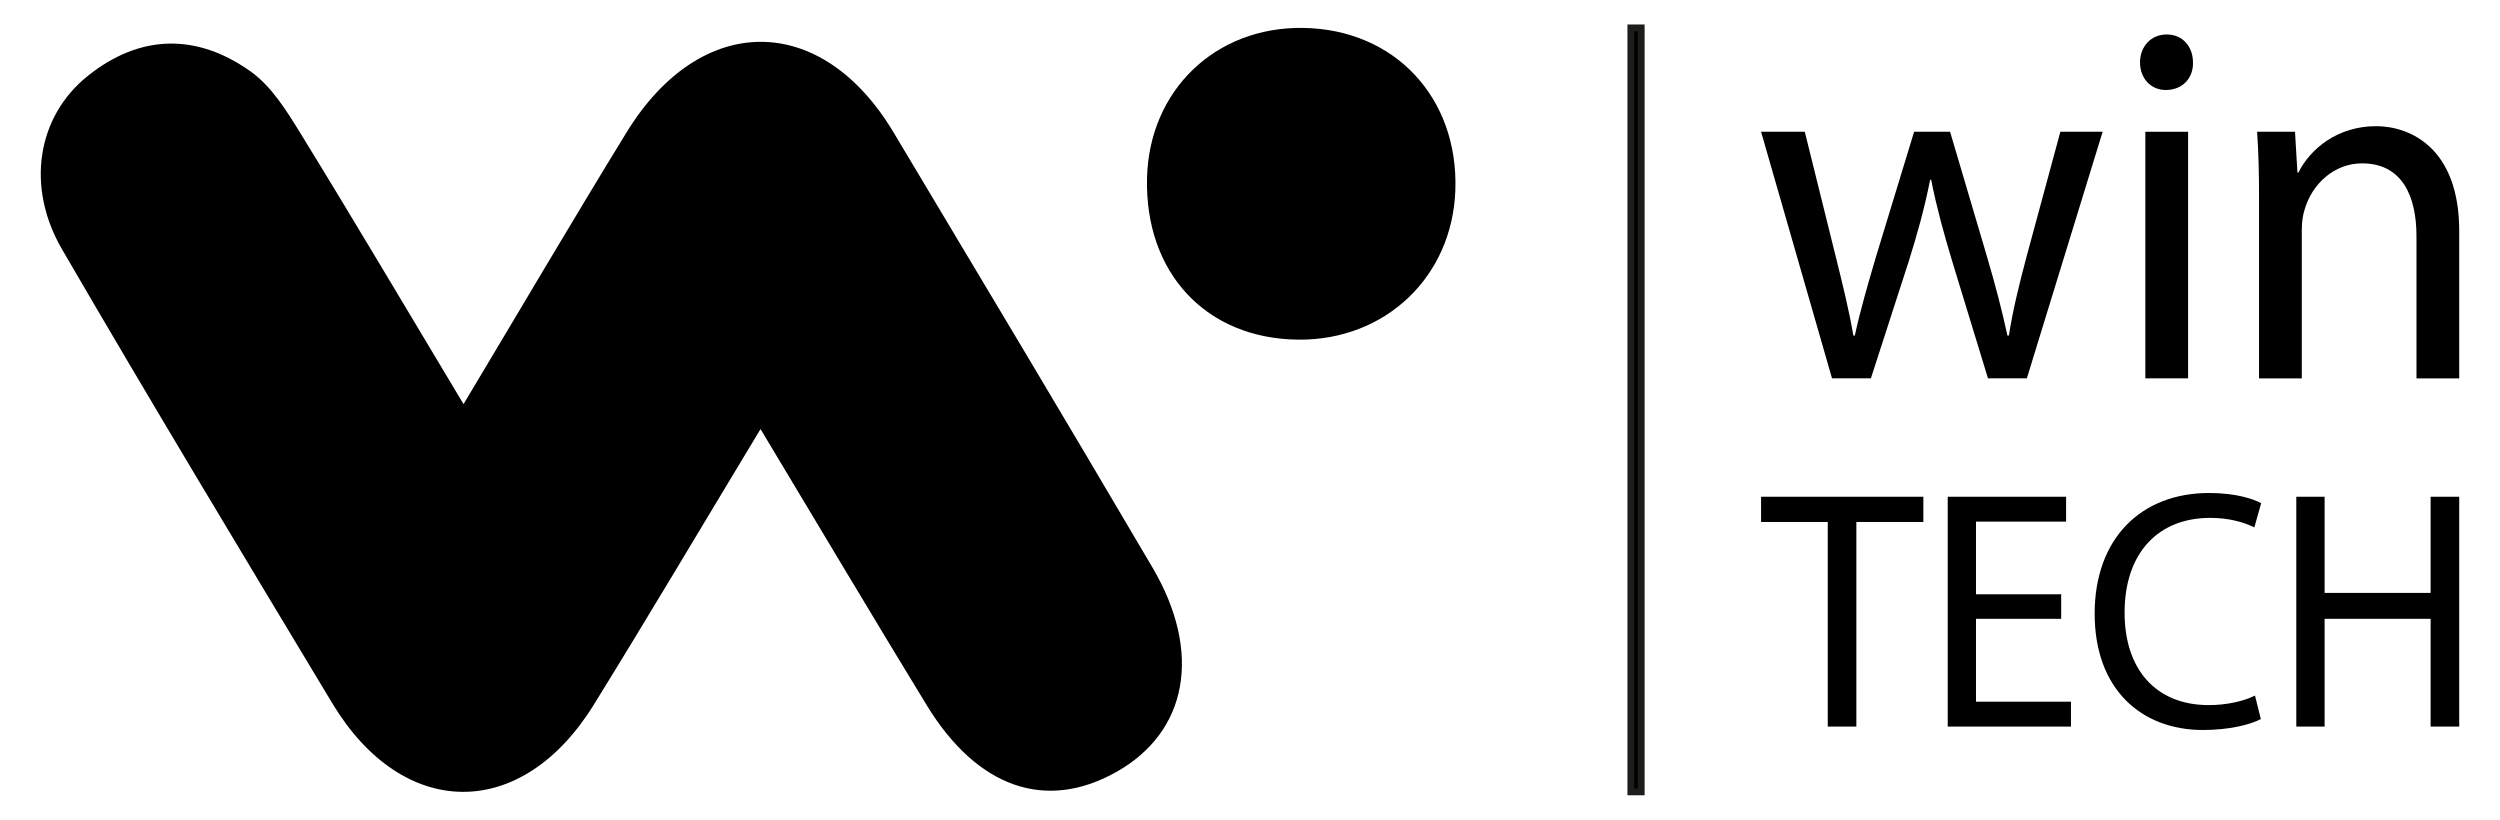
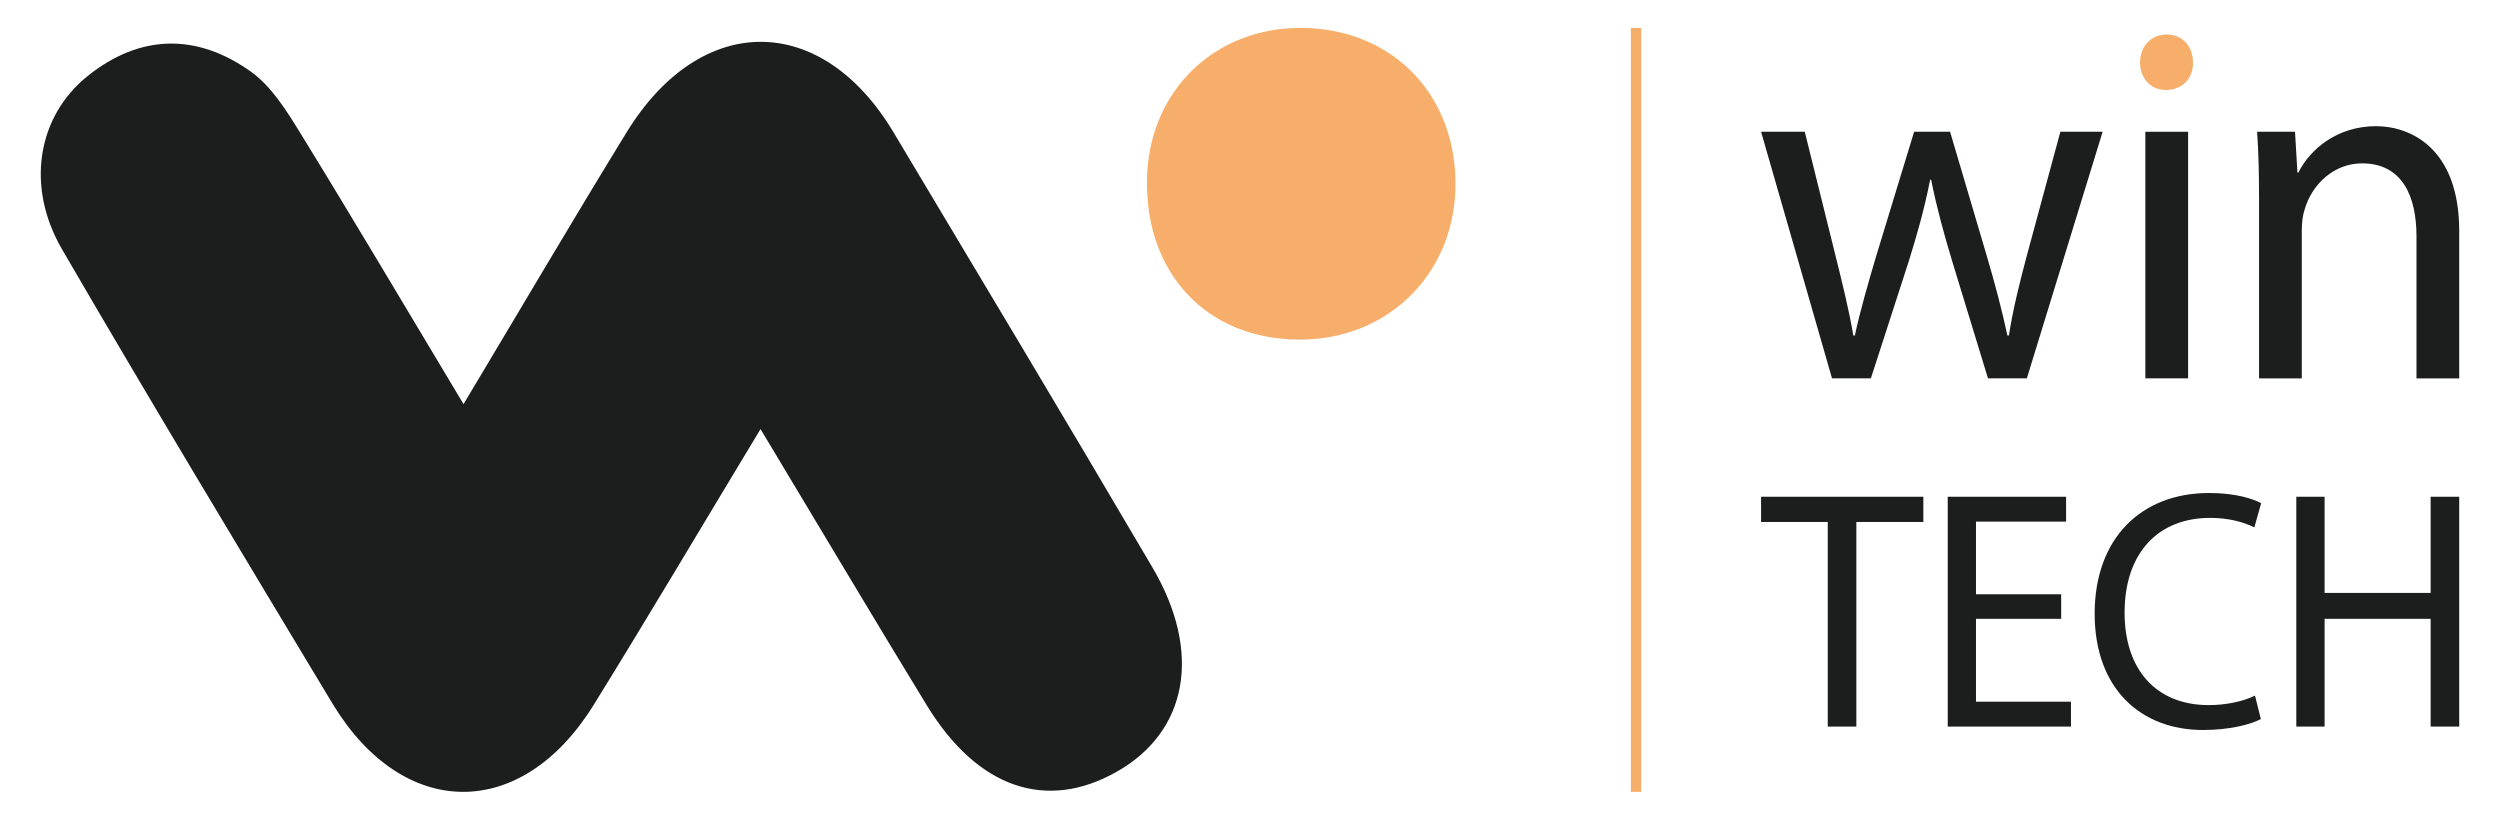
<svg xmlns="http://www.w3.org/2000/svg" id="Calque_1" data-name="Calque 1" viewBox="0 0 733.33 240.46">
  <defs>
    <style>
-       .cls-1 {
-         stroke: #1d1d1b;
-         stroke-miterlimit: 10;
-         stroke-width: 2px;
+       .cls-1, .cls-2 {
+         fill: #f7ae6a;
      }

-       .cls-2 {
+       .cls-1, .cls-3 {
        fill-rule: evenodd;
+       }
+ 
+       .cls-4, .cls-3 {
+         fill: #1c1e1e;
      }
    </style>
  </defs>
-   <path class="cls-2" d="M223.08,125.87c-17.84,29.54-33.15,55.42-48.98,80.97-21.15,34.14-55.9,33.88-76.64-.57-26.63-44.25-53.3-88.48-79.26-133.13-10.76-18.5-7.2-39.05,7.52-50.85,15.38-12.34,32.05-12.54,47.81-1.32,6.11,4.35,10.57,11.56,14.63,18.17,15.74,25.57,31.02,51.42,47.81,79.4,16.83-28.1,32.08-54.07,47.84-79.74,21.74-35.4,57.14-35.34,78.28,0,25.42,42.5,50.88,84.99,75.98,127.69,14.65,24.91,10.3,48.11-10.48,59.88-20.71,11.73-40.89,4.83-55.76-19.52-15.62-25.57-30.92-51.34-48.75-81Z" />
-   <path class="cls-2" d="M336.46,52.21c.63-25.73,20.06-44.41,45.8-44.02,26.82.4,45.58,20.41,44.64,47.6-.88,25.43-20.56,44.12-46.16,43.84-26.96-.3-44.95-19.56-44.28-47.41Z" />
-   <rect class="cls-1" x="478.38" y="8.18" width="3.04" height="224.1" />
-   <path d="M529.4,38.65l9.12,36.77c2,8.07,3.85,15.54,5.13,23.01h.43c1.57-7.32,3.85-15.09,6.13-22.87l11.26-36.91h10.55l10.69,36.16c2.56,8.67,4.56,16.29,6.13,23.61h.43c1.14-7.32,2.99-14.95,5.27-23.46l9.83-36.31h12.4l-22.23,72.33h-11.4l-10.55-34.52c-2.42-8.07-4.42-15.24-6.13-23.76h-.28c-1.71,8.67-3.85,16.14-6.27,23.91l-11.12,34.37h-11.4l-20.81-72.33h12.83Z" />
-   <path d="M635.29,26.4c4.99,0,8.12-3.59,7.98-8.07,0-4.63-2.99-8.22-7.69-8.22s-7.84,3.59-7.84,8.22,3.14,8.07,7.55,8.07Z" />
-   <rect x="629.3" y="38.65" width="12.54" height="72.33" />
-   <path d="M662.65,58.23c0-7.47-.15-13.6-.57-19.58h11.12l.71,11.96h.29c3.42-6.88,11.4-13.6,22.8-13.6,9.55,0,24.37,5.98,24.37,30.79v43.19h-12.54v-41.7c0-11.66-4.13-21.37-15.96-21.37-8.27,0-14.68,6.13-16.82,13.45-.57,1.64-.86,3.88-.86,6.13v43.49h-12.54v-52.76Z" />
+   <path class="cls-3" d="M223.08,125.87c-17.84,29.54-33.15,55.42-48.98,80.97-21.15,34.14-55.9,33.88-76.64-.57-26.63-44.25-53.3-88.48-79.26-133.13-10.76-18.5-7.2-39.05,7.52-50.85,15.38-12.34,32.05-12.54,47.81-1.32,6.11,4.35,10.57,11.56,14.63,18.17,15.74,25.57,31.02,51.42,47.81,79.4,16.83-28.1,32.08-54.07,47.84-79.74,21.74-35.4,57.14-35.34,78.28,0,25.42,42.5,50.88,84.99,75.98,127.69,14.65,24.91,10.3,48.11-10.48,59.88-20.71,11.73-40.89,4.83-55.76-19.52-15.62-25.57-30.92-51.34-48.75-81Z" />
+   <path class="cls-1" d="M336.46,52.21c.63-25.73,20.06-44.41,45.8-44.02,26.82.4,45.58,20.41,44.64,47.6-.88,25.43-20.56,44.12-46.16,43.83-26.96-.3-44.95-19.56-44.28-47.41Z" />
+   <rect class="cls-2" x="478.38" y="8.18" width="3.04" height="224.1" />
+   <path class="cls-4" d="M529.4,38.65l9.12,36.77c2,8.07,3.85,15.54,5.13,23.01h.43c1.57-7.32,3.85-15.09,6.13-22.87l11.26-36.91h10.55l10.69,36.16c2.56,8.67,4.56,16.29,6.13,23.61h.43c1.14-7.32,2.99-14.95,5.27-23.46l9.83-36.31h12.4l-22.23,72.33h-11.4l-10.55-34.52c-2.42-8.07-4.42-15.24-6.13-23.76h-.28c-1.71,8.67-3.85,16.14-6.27,23.91l-11.12,34.37h-11.4l-20.81-72.33h12.83Z" />
+   <path class="cls-2" d="M635.29,26.4c4.99,0,8.12-3.59,7.98-8.07,0-4.63-2.99-8.22-7.69-8.22s-7.84,3.59-7.84,8.22,3.14,8.07,7.55,8.07Z" />
+   <rect class="cls-4" x="629.3" y="38.65" width="12.54" height="72.33" />
+   <path class="cls-4" d="M662.65,58.23c0-7.47-.15-13.6-.57-19.58h11.12l.71,11.96h.29c3.42-6.88,11.4-13.6,22.8-13.6,9.55,0,24.37,5.98,24.37,30.79v43.19h-12.54v-41.7c0-11.66-4.13-21.37-15.96-21.37-8.27,0-14.68,6.13-16.82,13.45-.57,1.64-.86,3.88-.86,6.13v43.49h-12.54v-52.76Z" />
  <g>
-     <path d="M536.13,153.11h-19.55v-7.4h47.6v7.4h-19.65v60.02h-8.39v-60.02Z" />
-     <path d="M604.61,181.52h-24.99v24.31h27.86v7.3h-36.15v-67.42h34.72v7.3h-26.43v21.31h24.99v7.2Z" />
-     <path d="M663.18,210.93c-3.05,1.6-9.16,3.2-16.98,3.2-18.13,0-31.77-12-31.77-34.11s13.64-35.41,33.58-35.41c8.01,0,13.07,1.8,15.26,3l-2,7.1c-3.15-1.6-7.63-2.8-12.97-2.8-15.07,0-25.09,10.1-25.09,27.81,0,16.5,9.06,27.11,24.71,27.11,5.05,0,10.21-1.1,13.54-2.8l1.72,6.9Z" />
-     <path d="M681.88,145.71v28.21h31.1v-28.21h8.39v67.42h-8.39v-31.61h-31.1v31.61h-8.3v-67.42h8.3Z" />
+     <path class="cls-4" d="M536.13,153.11h-19.55v-7.4h47.6v7.4h-19.65v60.02h-8.39v-60.02Z" />
+     <path class="cls-4" d="M604.61,181.52h-24.99v24.31h27.86v7.3h-36.15v-67.42h34.72v7.3h-26.43v21.31h24.99v7.2Z" />
+     <path class="cls-4" d="M663.18,210.93c-3.05,1.6-9.16,3.2-16.98,3.2-18.13,0-31.77-12-31.77-34.11s13.64-35.41,33.58-35.41c8.01,0,13.07,1.8,15.26,3l-2,7.1c-3.15-1.6-7.63-2.8-12.97-2.8-15.07,0-25.09,10.1-25.09,27.81,0,16.5,9.06,27.11,24.71,27.11,5.05,0,10.21-1.1,13.54-2.8l1.72,6.9Z" />
+     <path class="cls-4" d="M681.88,145.71v28.21h31.1v-28.21h8.39v67.42h-8.39v-31.61h-31.1v31.61h-8.3v-67.42h8.3Z" />
  </g>
</svg>
